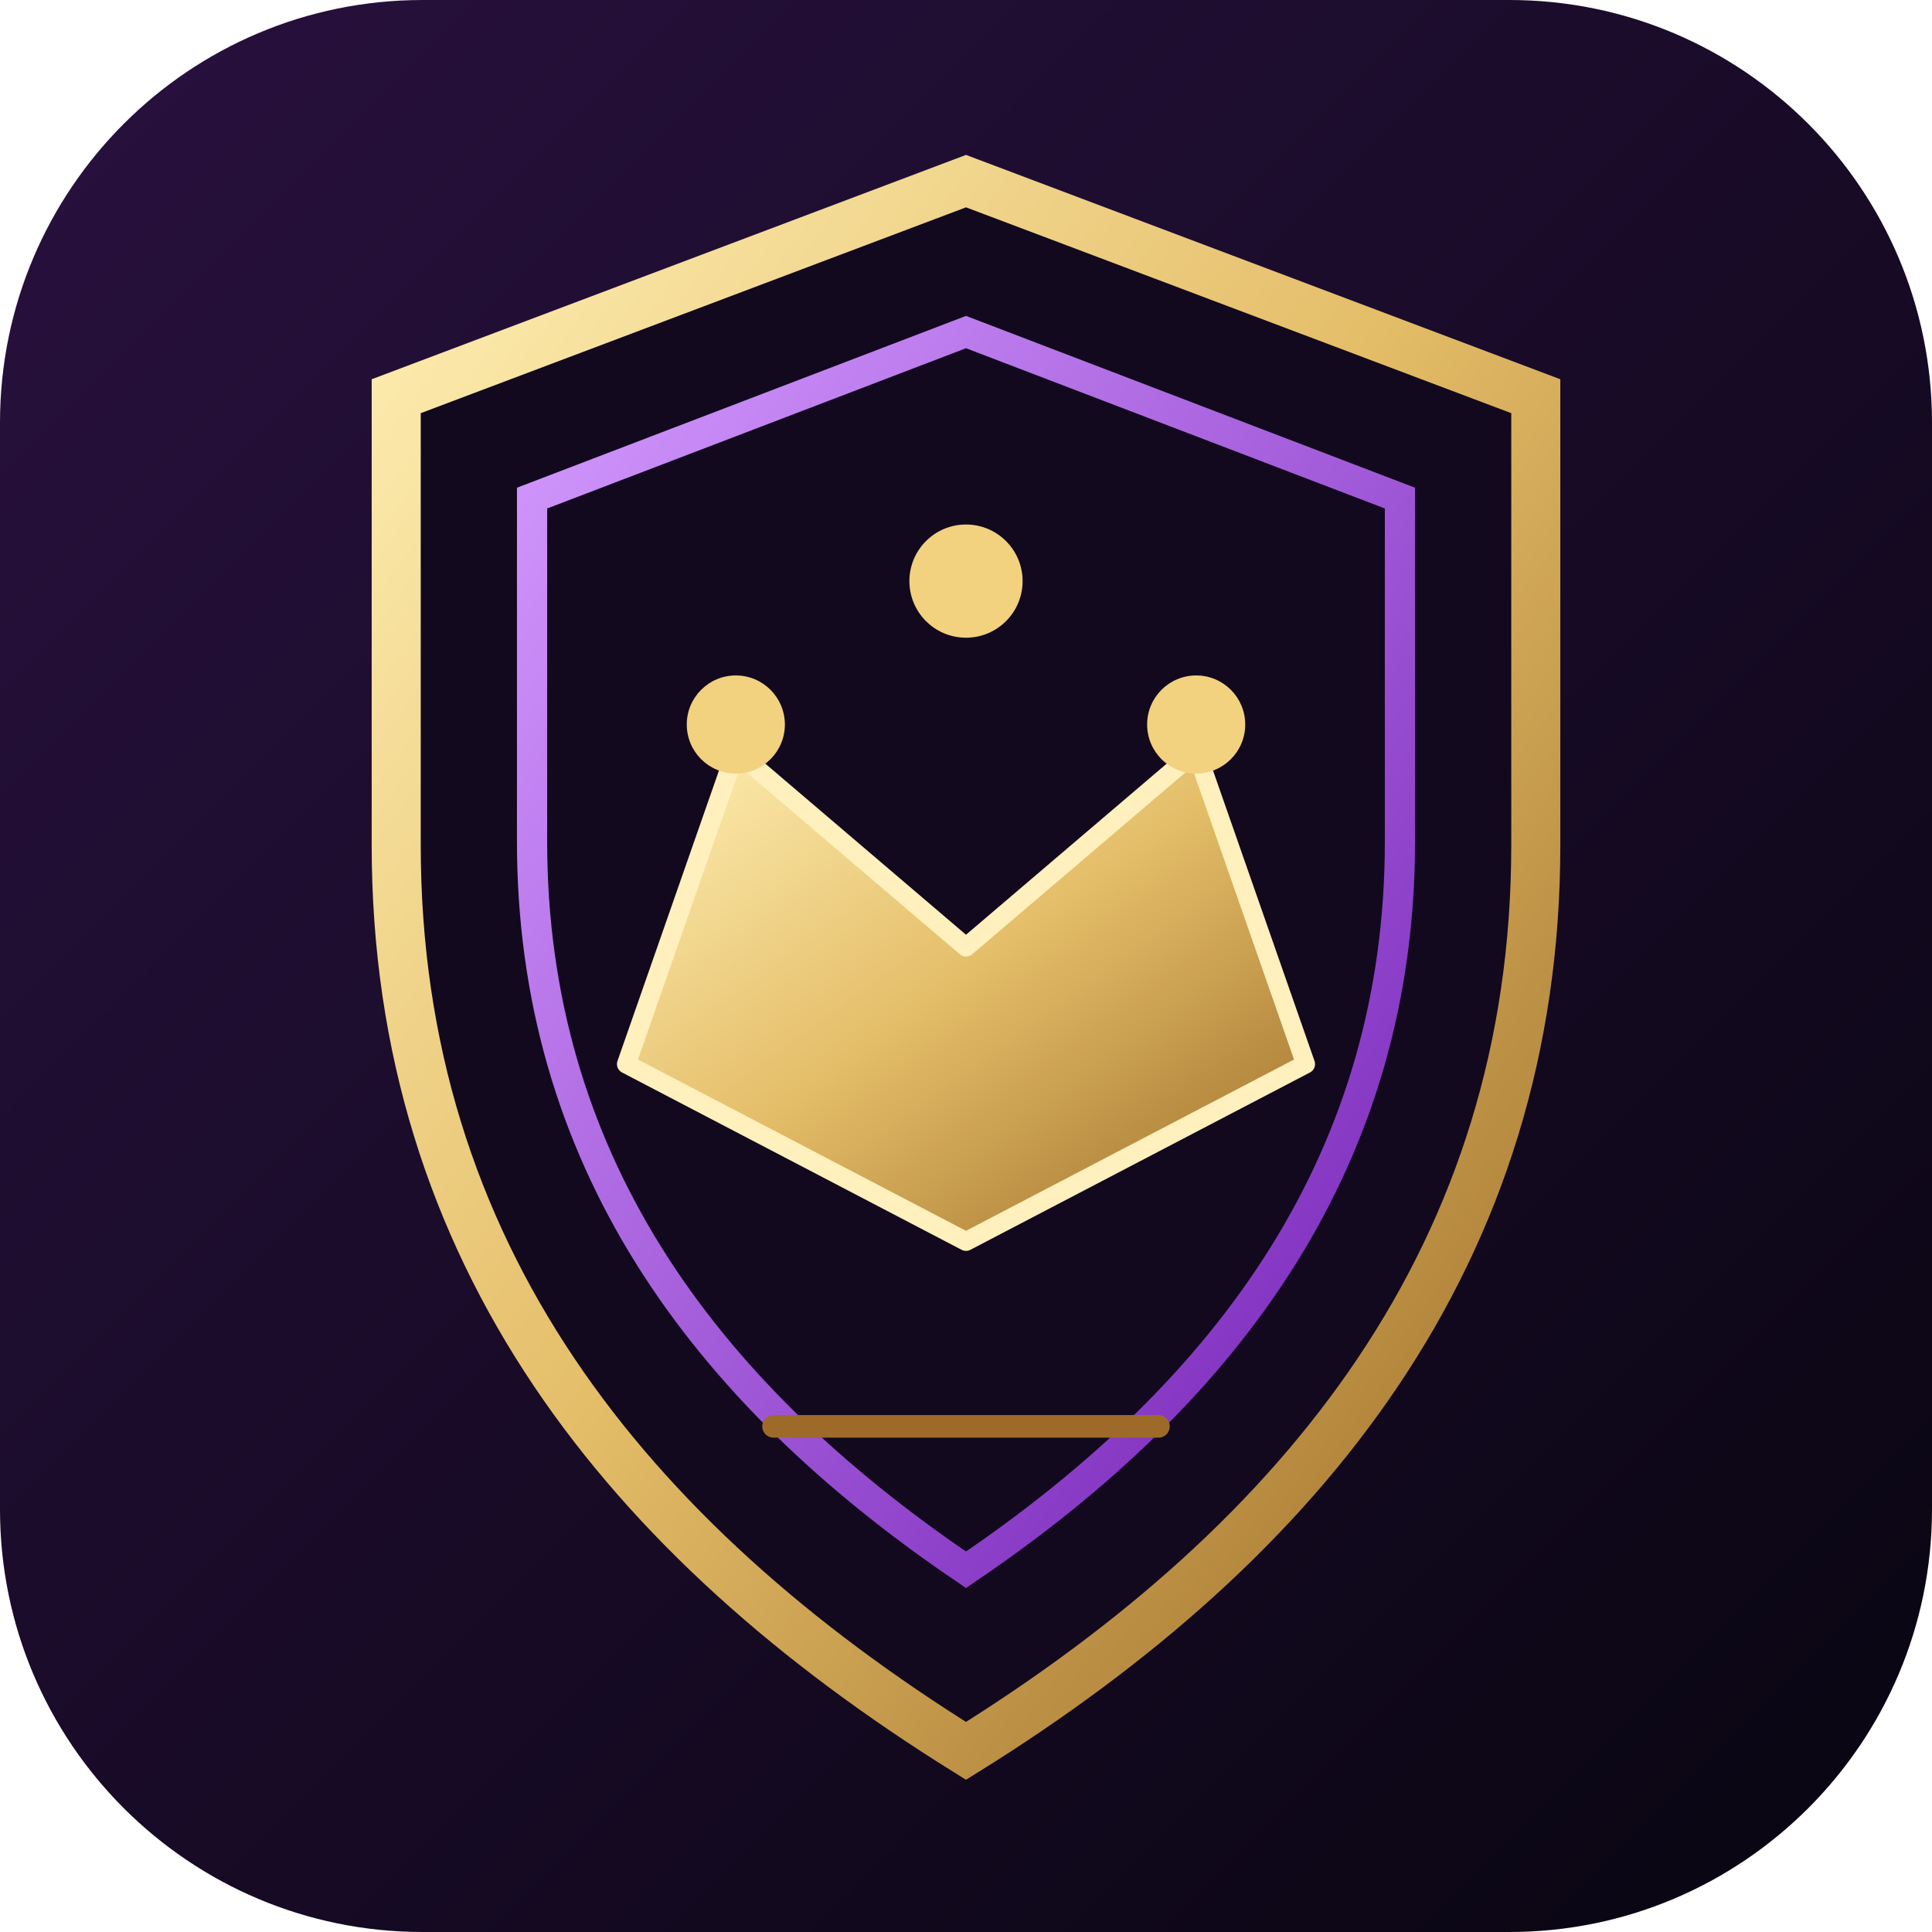
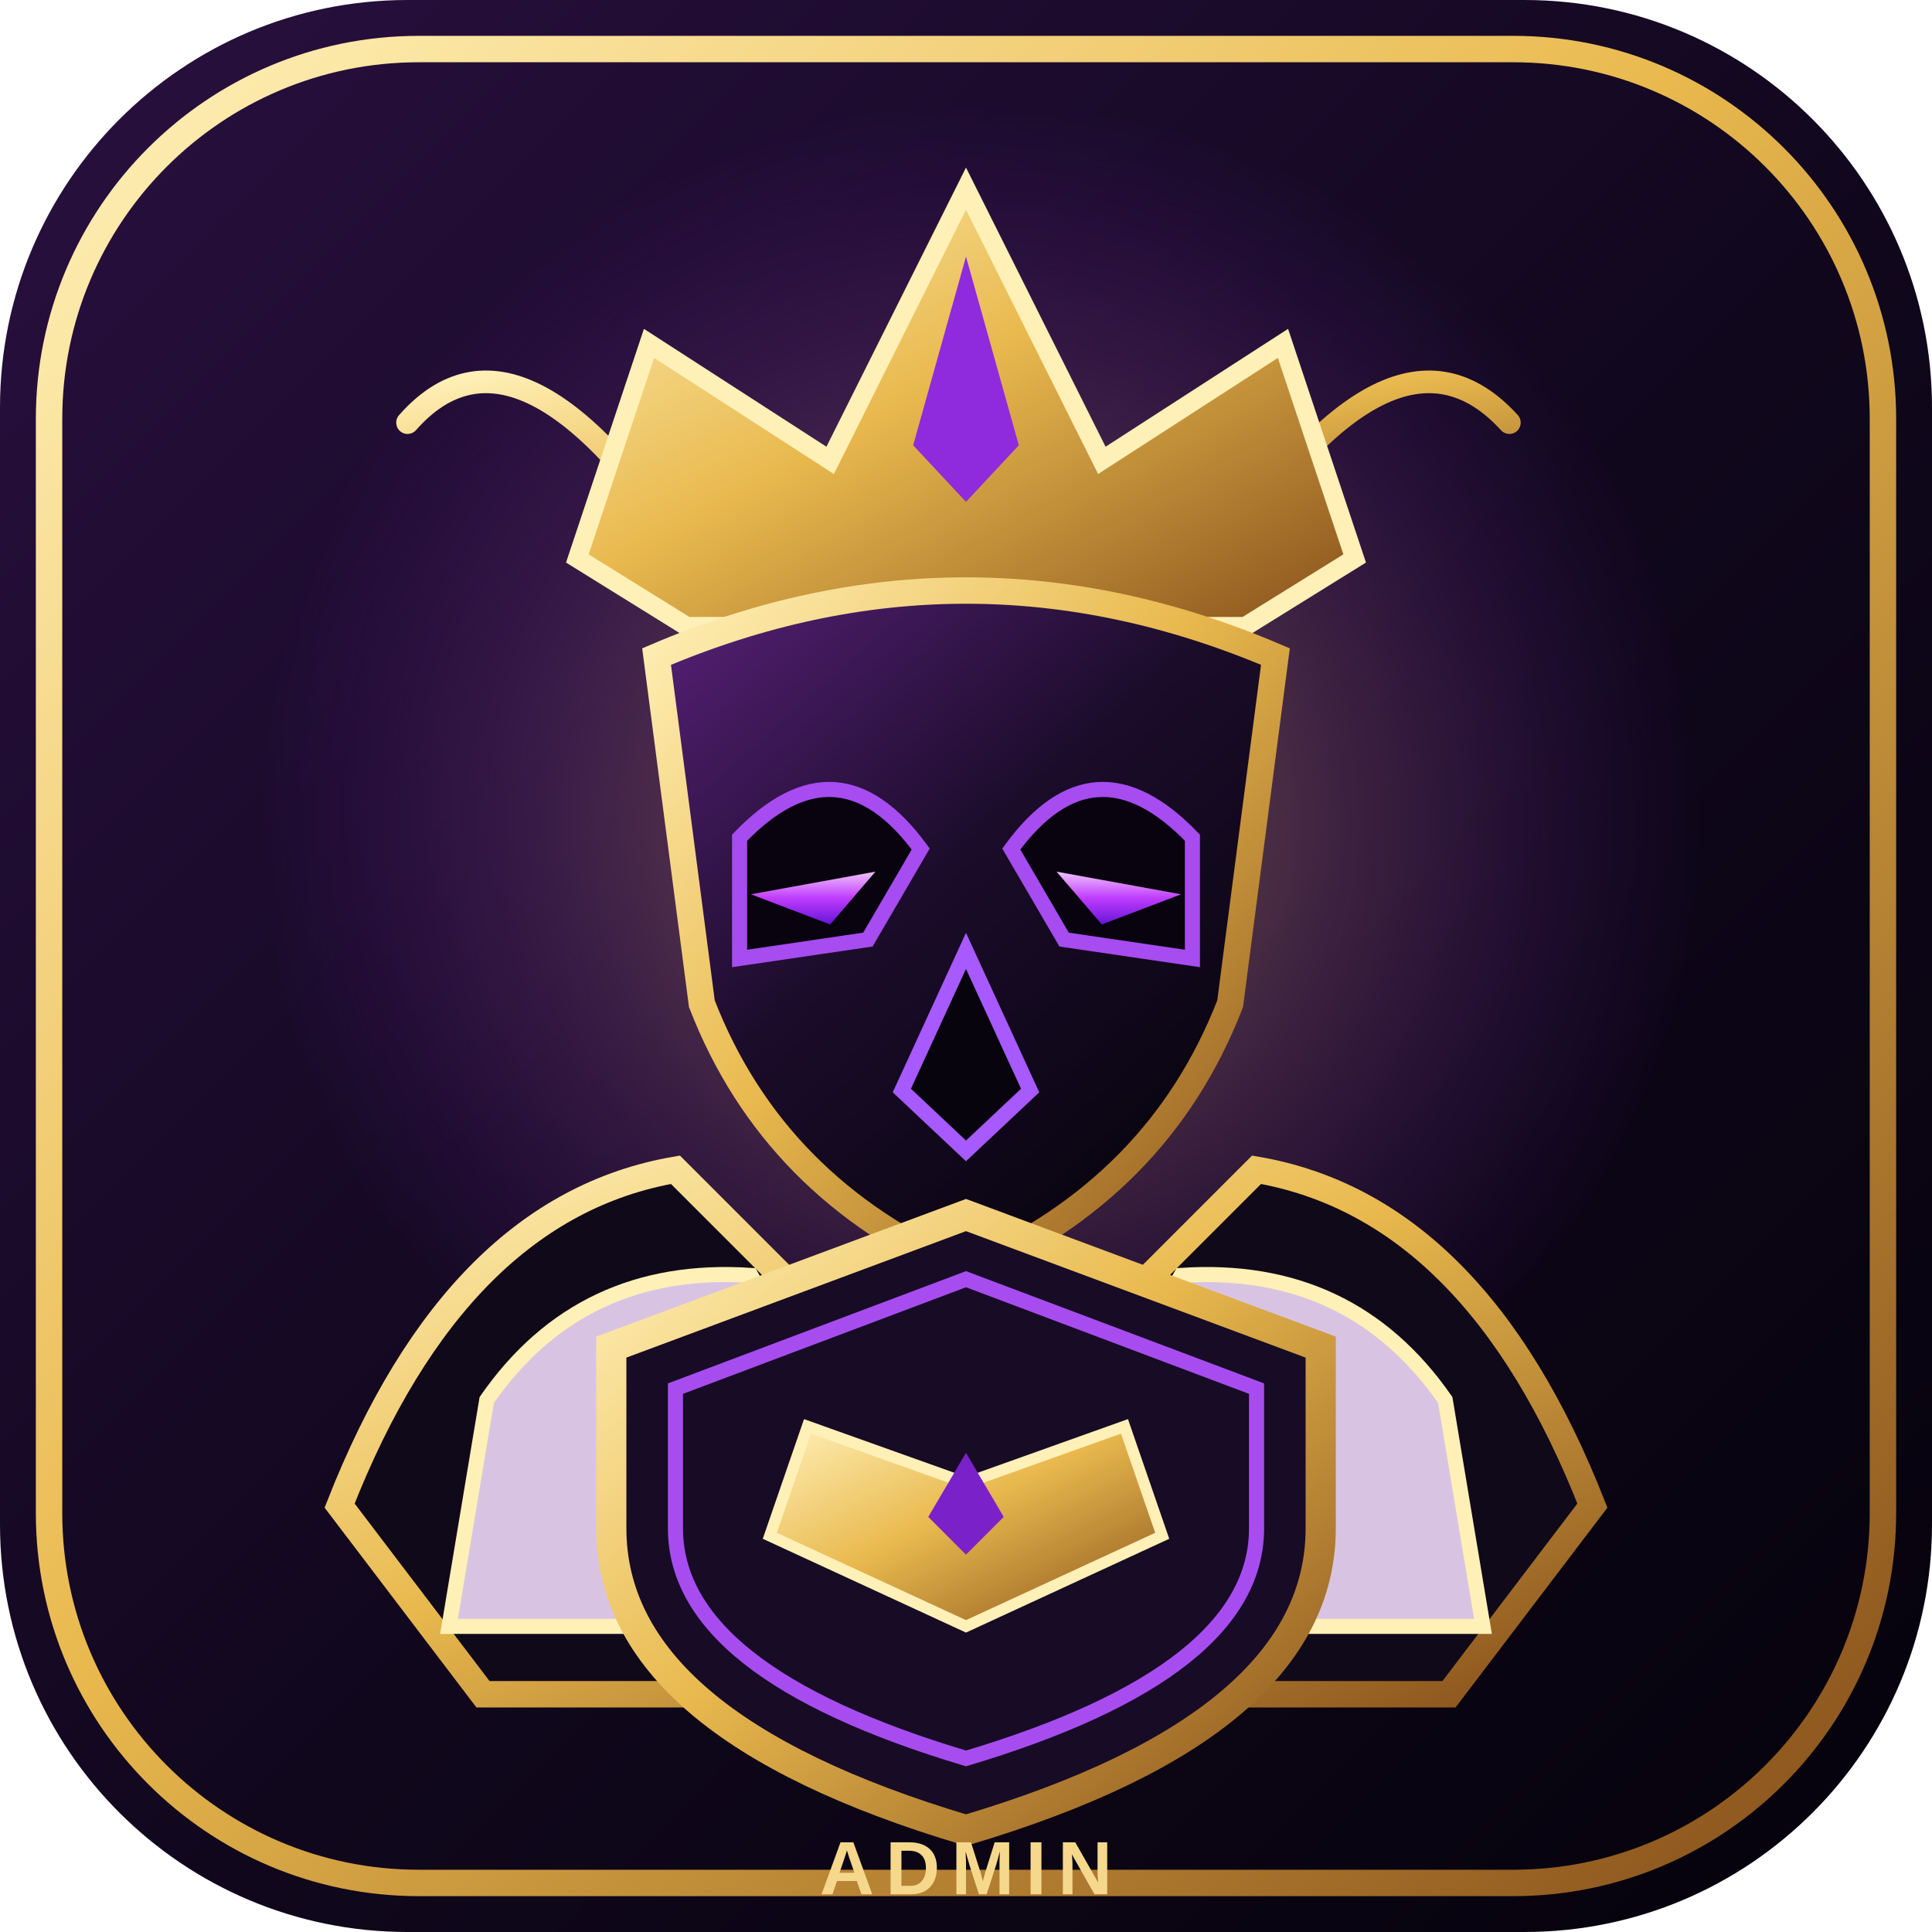
<svg xmlns="http://www.w3.org/2000/svg" viewBox="0 0 512 512">
  <defs>
-     <linearGradient id="bg" x1="0" y1="0" x2="1" y2="1">
-       <stop stop-color="#29113f" />
-       <stop offset="1" stop-color="#080510" />
+     <linearGradient id="bg" x2="1" y2="1">
+       <stop stop-color="#2a1040" />
+       <stop offset=".55" stop-color="#10071c" />
+       <stop offset="1" stop-color="#05020b" />
    </linearGradient>
-     <linearGradient id="gold" x1="0" y1="0" x2="1" y2="1">
-       <stop stop-color="#fff0b5" />
-       <stop offset=".48" stop-color="#e4bd68" />
-       <stop offset="1" stop-color="#9b6b27" />
+     <linearGradient id="gold" x2="1" y2="1">
+       <stop stop-color="#fff1b9" />
+       <stop offset=".45" stop-color="#e9b94e" />
+       <stop offset="1" stop-color="#87501b" />
    </linearGradient>
-     <linearGradient id="violet" x1="0" y1="0" x2="1" y2="1">
-       <stop stop-color="#d49aff" />
-       <stop offset="1" stop-color="#7421b6" />
+     <linearGradient id="shell" x2=".8" y2="1">
+       <stop stop-color="#59217a" />
+       <stop offset=".48" stop-color="#1b0c2a" />
+       <stop offset="1" stop-color="#05030b" />
    </linearGradient>
+     <linearGradient id="violet" x2="0" y2="1">
+       <stop stop-color="#f0c3ff" />
+       <stop offset=".5" stop-color="#c03cff" />
+       <stop offset="1" stop-color="#6515d7" />
+     </linearGradient>
+     <radialGradient id="glow">
+       <stop stop-color="#ffca65" stop-opacity=".48" />
+       <stop offset="1" stop-color="#9a25ff" stop-opacity="0" />
+     </radialGradient>
  </defs>
-   <rect width="512" height="512" rx="112" fill="url(#bg)" />
-   <path d="M256 48 407 105v119c0 108-61 184-151 240C166 408 105 332 105 224V105z" fill="#12091e" stroke="url(#gold)" stroke-width="13" />
-   <path d="M256 88 371 132v91c0 83-44 145-115 193-71-48-115-110-115-193v-91z" fill="none" stroke="url(#violet)" stroke-width="8" />
-   <path d="m166 282 29-83 61 52 61-52 29 83-90 47z" fill="url(#gold)" stroke="#fff0bd" stroke-width="5" stroke-linejoin="round" />
-   <path d="M183 345h146" stroke="url(#gold)" stroke-width="13" stroke-linecap="round" />
-   <circle cx="195" cy="192" r="13" fill="#f2d17f" />
-   <circle cx="317" cy="192" r="13" fill="#f2d17f" />
-   <circle cx="256" cy="154" r="15" fill="#f2d17f" />
-   <path d="M205 378h102" stroke="#9d6a2a" stroke-width="6" stroke-linecap="round" />
+   <rect width="512" height="512" rx="108" fill="url(#bg)" />
+   <circle cx="260" cy="218" r="190" fill="url(#glow)" />
+   <rect x="13" y="13" width="486" height="486" rx="98" fill="none" stroke="url(#gold)" stroke-width="7" />
+   <path d="M185 151Q138 78 108 112M322 151Q369 78 400 112" fill="none" stroke="url(#gold)" stroke-width="6" stroke-linecap="round" />
+   <path d="M153 148 172 91 220 122 256 50 292 122 340 91 359 148 330 166H182Z" fill="url(#gold)" stroke="#fff0b7" stroke-width="5" />
+   <path d="M256 68 270 118 256 133 242 118Z" fill="#8f2add" />
+   <path d="M174 174Q256 139 338 174L326 266Q307 315 256 337Q205 315 186 266Z" fill="url(#shell)" stroke="url(#gold)" stroke-width="7" />
+   <path d="M196 222Q222 195 244 225L230 249 196 254Z M316 222Q290 195 268 225L282 249 316 254Z" fill="#08030e" stroke="#a64cf0" stroke-width="4" />
+   <path d="M199 237 232 231 220 245Z M313 237 280 231 292 245Z" fill="url(#violet)" />
+   <path d="M256 252 239 289 256 305 273 289Z" fill="#08040d" stroke="#a65aff" stroke-width="4" />
+   <path d="M179 310Q121 320 90 399L128 449H384L422 399Q391 320 333 310L296 347H216Z" fill="#10091a" stroke="url(#gold)" stroke-width="7" />
+   <path d="M129 371Q154 335 199 338L224 382 177 431H119Z M383 371Q358 335 313 338L288 382 335 431H393Z" fill="#d8c4e2" stroke="#fff0b7" stroke-width="4" />
+   <path d="M256 322 350 357V405Q350 457 256 485Q162 457 162 405V357Z" fill="#170b26" stroke="url(#gold)" stroke-width="8" />
+   <path d="M256 339 333 368V405Q333 443 256 466Q179 443 179 405V368Z" fill="none" stroke="#a74df0" stroke-width="4" />
+   <path d="M204 407 214 378 256 393 298 378 308 407 256 431Z" fill="url(#gold)" stroke="#fff0b7" stroke-width="3" />
+   <path d="M256 385 266 402 256 412 246 402Z" fill="#7b21c9" />
+   <text x="256" y="502" text-anchor="middle" font-family="Arial,sans-serif" font-size="20" font-weight="900" letter-spacing="3" fill="#f6d88d">ADMIN</text>
</svg>
